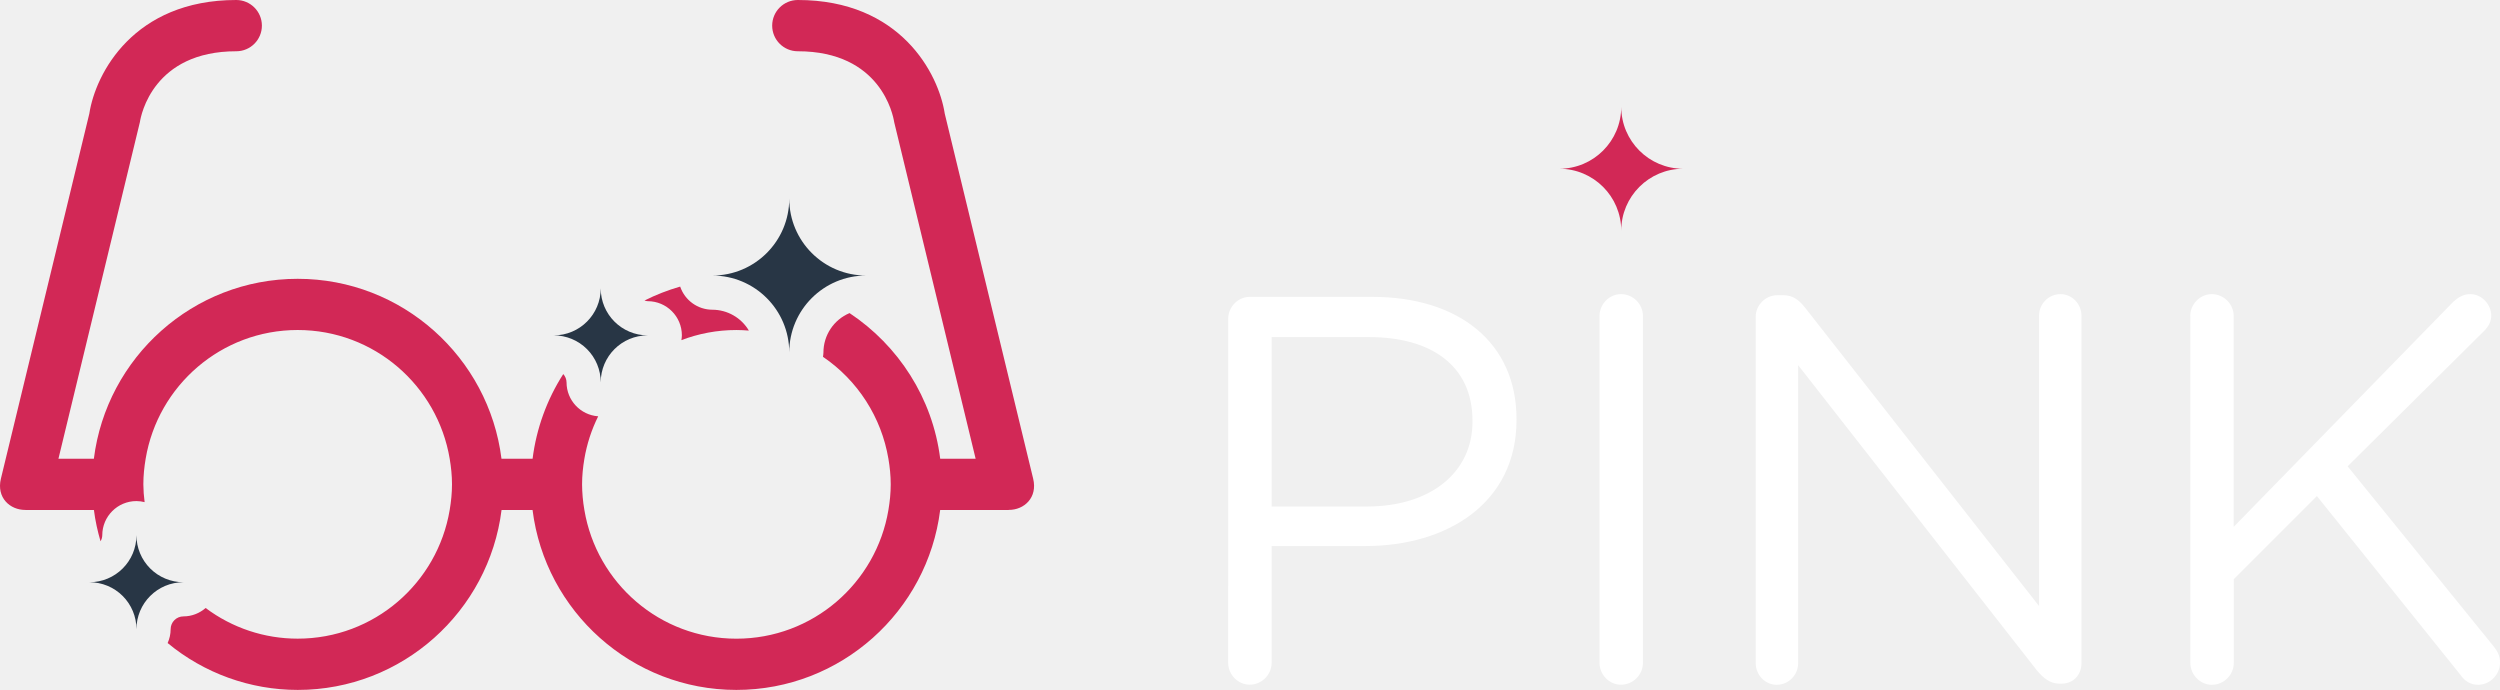
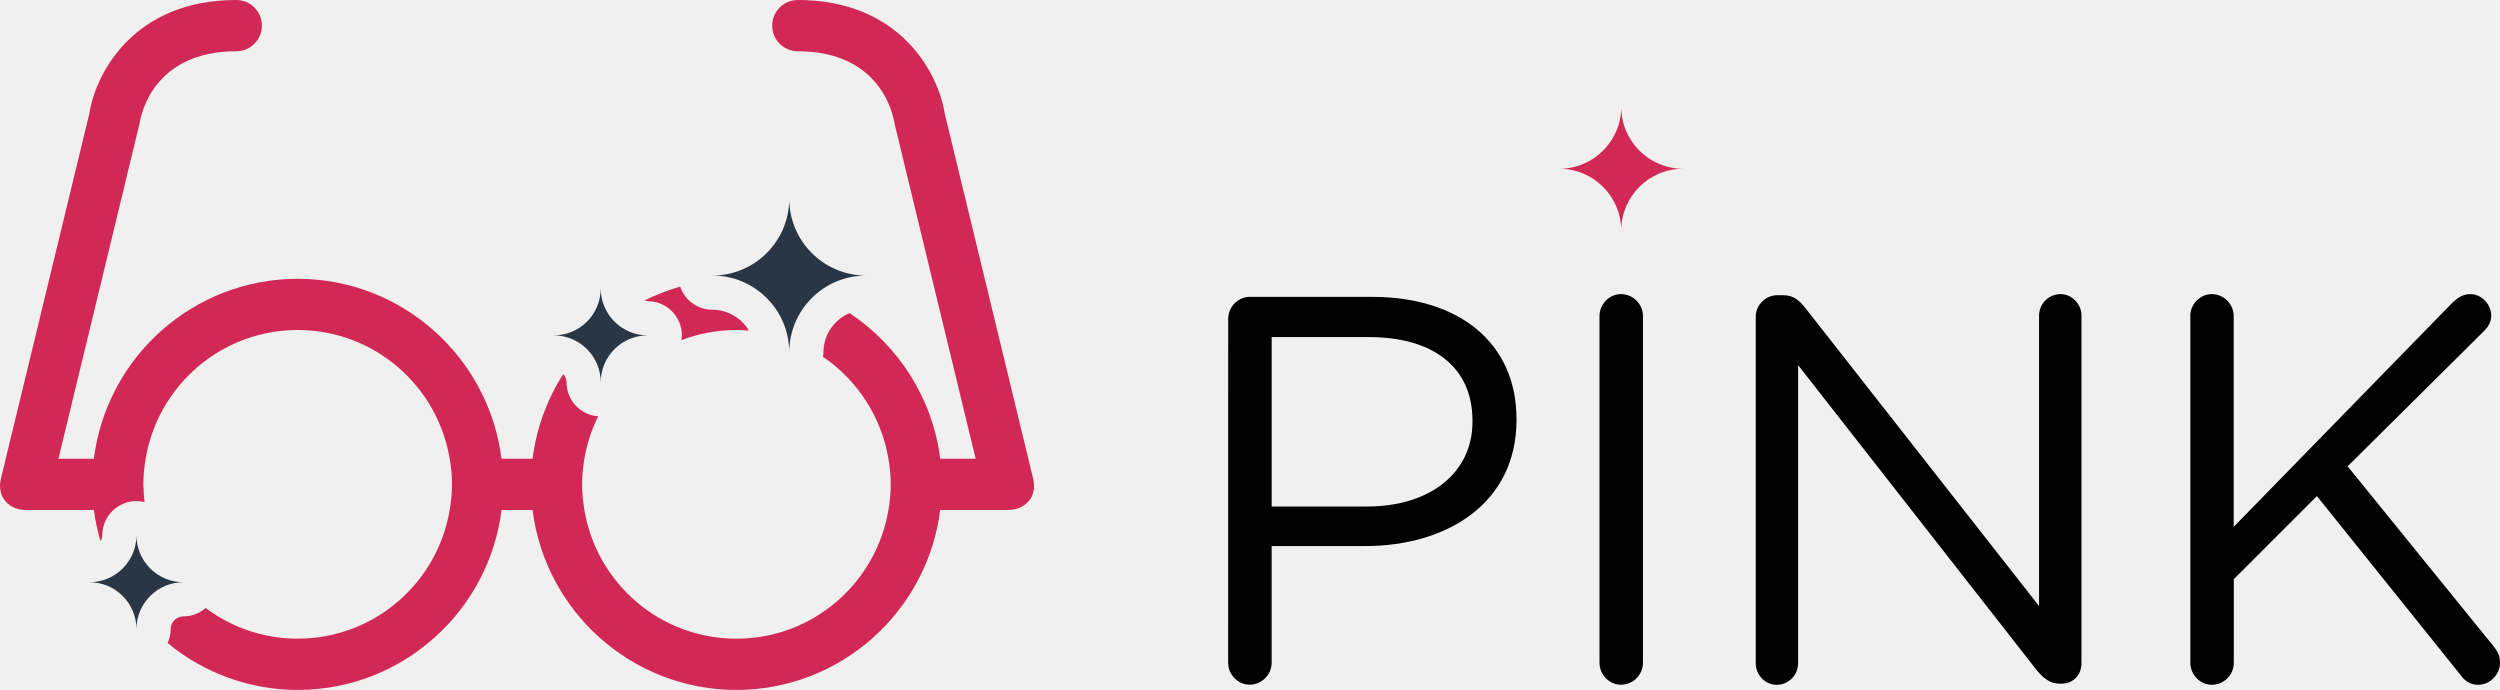
<svg xmlns="http://www.w3.org/2000/svg" width="146.3" height="40.375" viewBox="0 0 146.3 40.375">
-   <path d="M71.874 18.661c0-.708.58-1.288 1.256-1.288h7.18c5.087 0 8.436 2.704 8.436 7.146v.063c0 4.86-4.057 7.373-8.854 7.373h-5.475v6.825c0 .708-.58 1.287-1.289 1.287-.676 0-1.256-.58-1.256-1.287l.002-20.119zm8.114 10.98c3.734 0 6.182-1.996 6.182-4.959v-.062c0-3.221-2.414-4.894-6.053-4.894h-5.699v9.917h5.57v-.002zM93.603 18.5c0-.708.579-1.288 1.255-1.288.709 0 1.288.58 1.288 1.288v20.283a1.29 1.29 0 0 1-1.288 1.287c-.676 0-1.255-.579-1.255-1.287V18.5zm9.141.032c0-.676.58-1.256 1.256-1.256h.354c.58 0 .935.29 1.288.74l13.684 17.45V18.468c0-.676.547-1.256 1.256-1.256.676 0 1.225.58 1.225 1.256v20.349c0 .677-.48 1.19-1.158 1.19h-.129c-.548 0-.936-.321-1.318-.772l-13.976-17.867v17.449c0 .677-.547 1.257-1.257 1.257-.676 0-1.223-.58-1.223-1.257V18.532h-.002zm25.429-.032c0-.708.58-1.288 1.257-1.288.708 0 1.286.58 1.286 1.288v12.331l12.848-13.168c.29-.257.579-.451.998-.451.676 0 1.225.612 1.225 1.256 0 .354-.162.644-.42.901l-7.984 7.92 8.564 10.561c.225.291.354.547.354.936 0 .676-.577 1.288-1.285 1.288-.482 0-.807-.259-1.03-.58l-8.401-10.464-4.863 4.861v4.895a1.29 1.29 0 0 1-1.286 1.288c-.677 0-1.257-.58-1.257-1.288V18.5h-.006z" fill="#fff" />
+   <path d="M71.874 18.661c0-.708.58-1.288 1.256-1.288h7.18c5.087 0 8.436 2.704 8.436 7.146v.063c0 4.86-4.057 7.373-8.854 7.373h-5.475v6.825c0 .708-.58 1.287-1.289 1.287-.676 0-1.256-.58-1.256-1.287l.002-20.119zm8.114 10.98c3.734 0 6.182-1.996 6.182-4.959v-.062c0-3.221-2.414-4.894-6.053-4.894h-5.699v9.917h5.57v-.002zM93.603 18.5c0-.708.579-1.288 1.255-1.288.709 0 1.288.58 1.288 1.288v20.283a1.29 1.29 0 0 1-1.288 1.287c-.676 0-1.255-.579-1.255-1.287V18.5zm9.141.032c0-.676.58-1.256 1.256-1.256h.354c.58 0 .935.29 1.288.74l13.684 17.45V18.468c0-.676.547-1.256 1.256-1.256.676 0 1.225.58 1.225 1.256v20.349c0 .677-.48 1.19-1.158 1.19h-.129c-.548 0-.936-.321-1.318-.772l-13.976-17.867v17.449c0 .677-.547 1.257-1.257 1.257-.676 0-1.223-.58-1.223-1.257V18.532h-.002zm25.429-.032c0-.708.58-1.288 1.257-1.288.708 0 1.286.58 1.286 1.288v12.331l12.848-13.168c.29-.257.579-.451.998-.451.676 0 1.225.612 1.225 1.256 0 .354-.162.644-.42.901l-7.984 7.92 8.564 10.561c.225.291.354.547.354.936 0 .676-.577 1.288-1.285 1.288-.482 0-.807-.259-1.03-.58l-8.401-10.464-4.863 4.861v4.895a1.29 1.29 0 0 1-1.286 1.288c-.677 0-1.257-.58-1.257-1.288V18.5h-.006z" />
  <path fill="#D22856" d="M98.498 9.875a3.623 3.623 0 0 1-3.623-3.624 3.625 3.625 0 0 1-3.625 3.624 3.625 3.625 0 0 1 3.625 3.624 3.623 3.623 0 0 1 3.623-3.624z" />
  <g fill="#D22856">
    <path d="M43.094 19.313c.246 0 .489.014.73.033a2.491 2.491 0 0 0-2.136-1.221 1.994 1.994 0 0 1-1.884-1.354c-.727.208-1.425.482-2.089.816.062.017.122.038.188.038a2 2 0 0 1 2 2c0 .096-.015.188-.028.281 1-.382 2.084-.593 3.219-.593z" />
    <path d="M60.462 28.016L55.287 6.651C54.926 4.303 52.694 0 46.688 0a1.5 1.5 0 1 0 0 3c4.856 0 5.575 3.729 5.639 4.143l4.767 19.701h-2.073c-.445-3.557-2.453-6.628-5.305-8.522a2.503 2.503 0 0 0-1.529 2.303c0 .088-.015.171-.026.256a9.034 9.034 0 0 1 3.829 5.965c.082.488.135.987.135 1.5 0 .512-.053 1.012-.135 1.5-.716 4.271-4.421 7.53-8.896 7.53-4.475 0-8.181-3.259-8.896-7.53a9.035 9.035 0 0 1-.135-1.5c0-.513.053-1.012.135-1.5a8.945 8.945 0 0 1 .808-2.484 1.994 1.994 0 0 1-1.852-1.984.739.739 0 0 0-.192-.488 11.95 11.95 0 0 0-1.795 4.957h-1.82c-.741-5.927-5.802-10.531-11.927-10.531S6.235 20.917 5.493 26.844H3.42L8.187 7.143C8.25 6.729 8.97 3 13.826 3a1.5 1.5 0 1 0 0-3C7.82 0 5.588 4.303 5.227 6.651L.052 28.016c-.266 1.109.531 1.826 1.426 1.826.012 0 .023.004.036.004h3.982c.079.629.215 1.237.387 1.831a.726.726 0 0 0 .102-.354 2 2 0 0 1 2-2c.166 0 .324.024.478.062a8.337 8.337 0 0 1-.074-1.042c0-.512.053-1.011.135-1.5.715-4.271 4.421-7.531 8.896-7.531s8.18 3.26 8.896 7.531c.082.489.135.988.135 1.5s-.053 1.012-.135 1.5c-.715 4.272-4.421 7.531-8.896 7.531a8.959 8.959 0 0 1-5.386-1.794c-.35.302-.8.491-1.299.491a.75.75 0 0 0-.749.748c0 .289-.065.563-.176.812a11.94 11.94 0 0 0 7.614 2.743c6.125 0 11.185-4.604 11.927-10.529h1.814c.742 5.926 5.802 10.529 11.927 10.529s11.186-4.604 11.927-10.529H59c.012 0 .023-.005.036-.005.895.002 1.692-.715 1.426-1.824z" />
  </g>
  <path fill="#283645" d="M50.686 16.125a4.499 4.499 0 0 1-4.499-4.499 4.499 4.499 0 0 1-4.499 4.499 4.499 4.499 0 0 1 4.499 4.499 4.498 4.498 0 0 1 4.499-4.499zm-12.782 3.501a2.748 2.748 0 0 1-2.749-2.749 2.748 2.748 0 0 1-2.749 2.749 2.747 2.747 0 0 1 2.749 2.749 2.748 2.748 0 0 1 2.749-2.749zm-27.17 14.446a2.748 2.748 0 0 1-2.749-2.75c0 1.52-1.23 2.75-2.749 2.75a2.747 2.747 0 0 1 2.749 2.748 2.748 2.748 0 0 1 2.749-2.748z" />
</svg>
